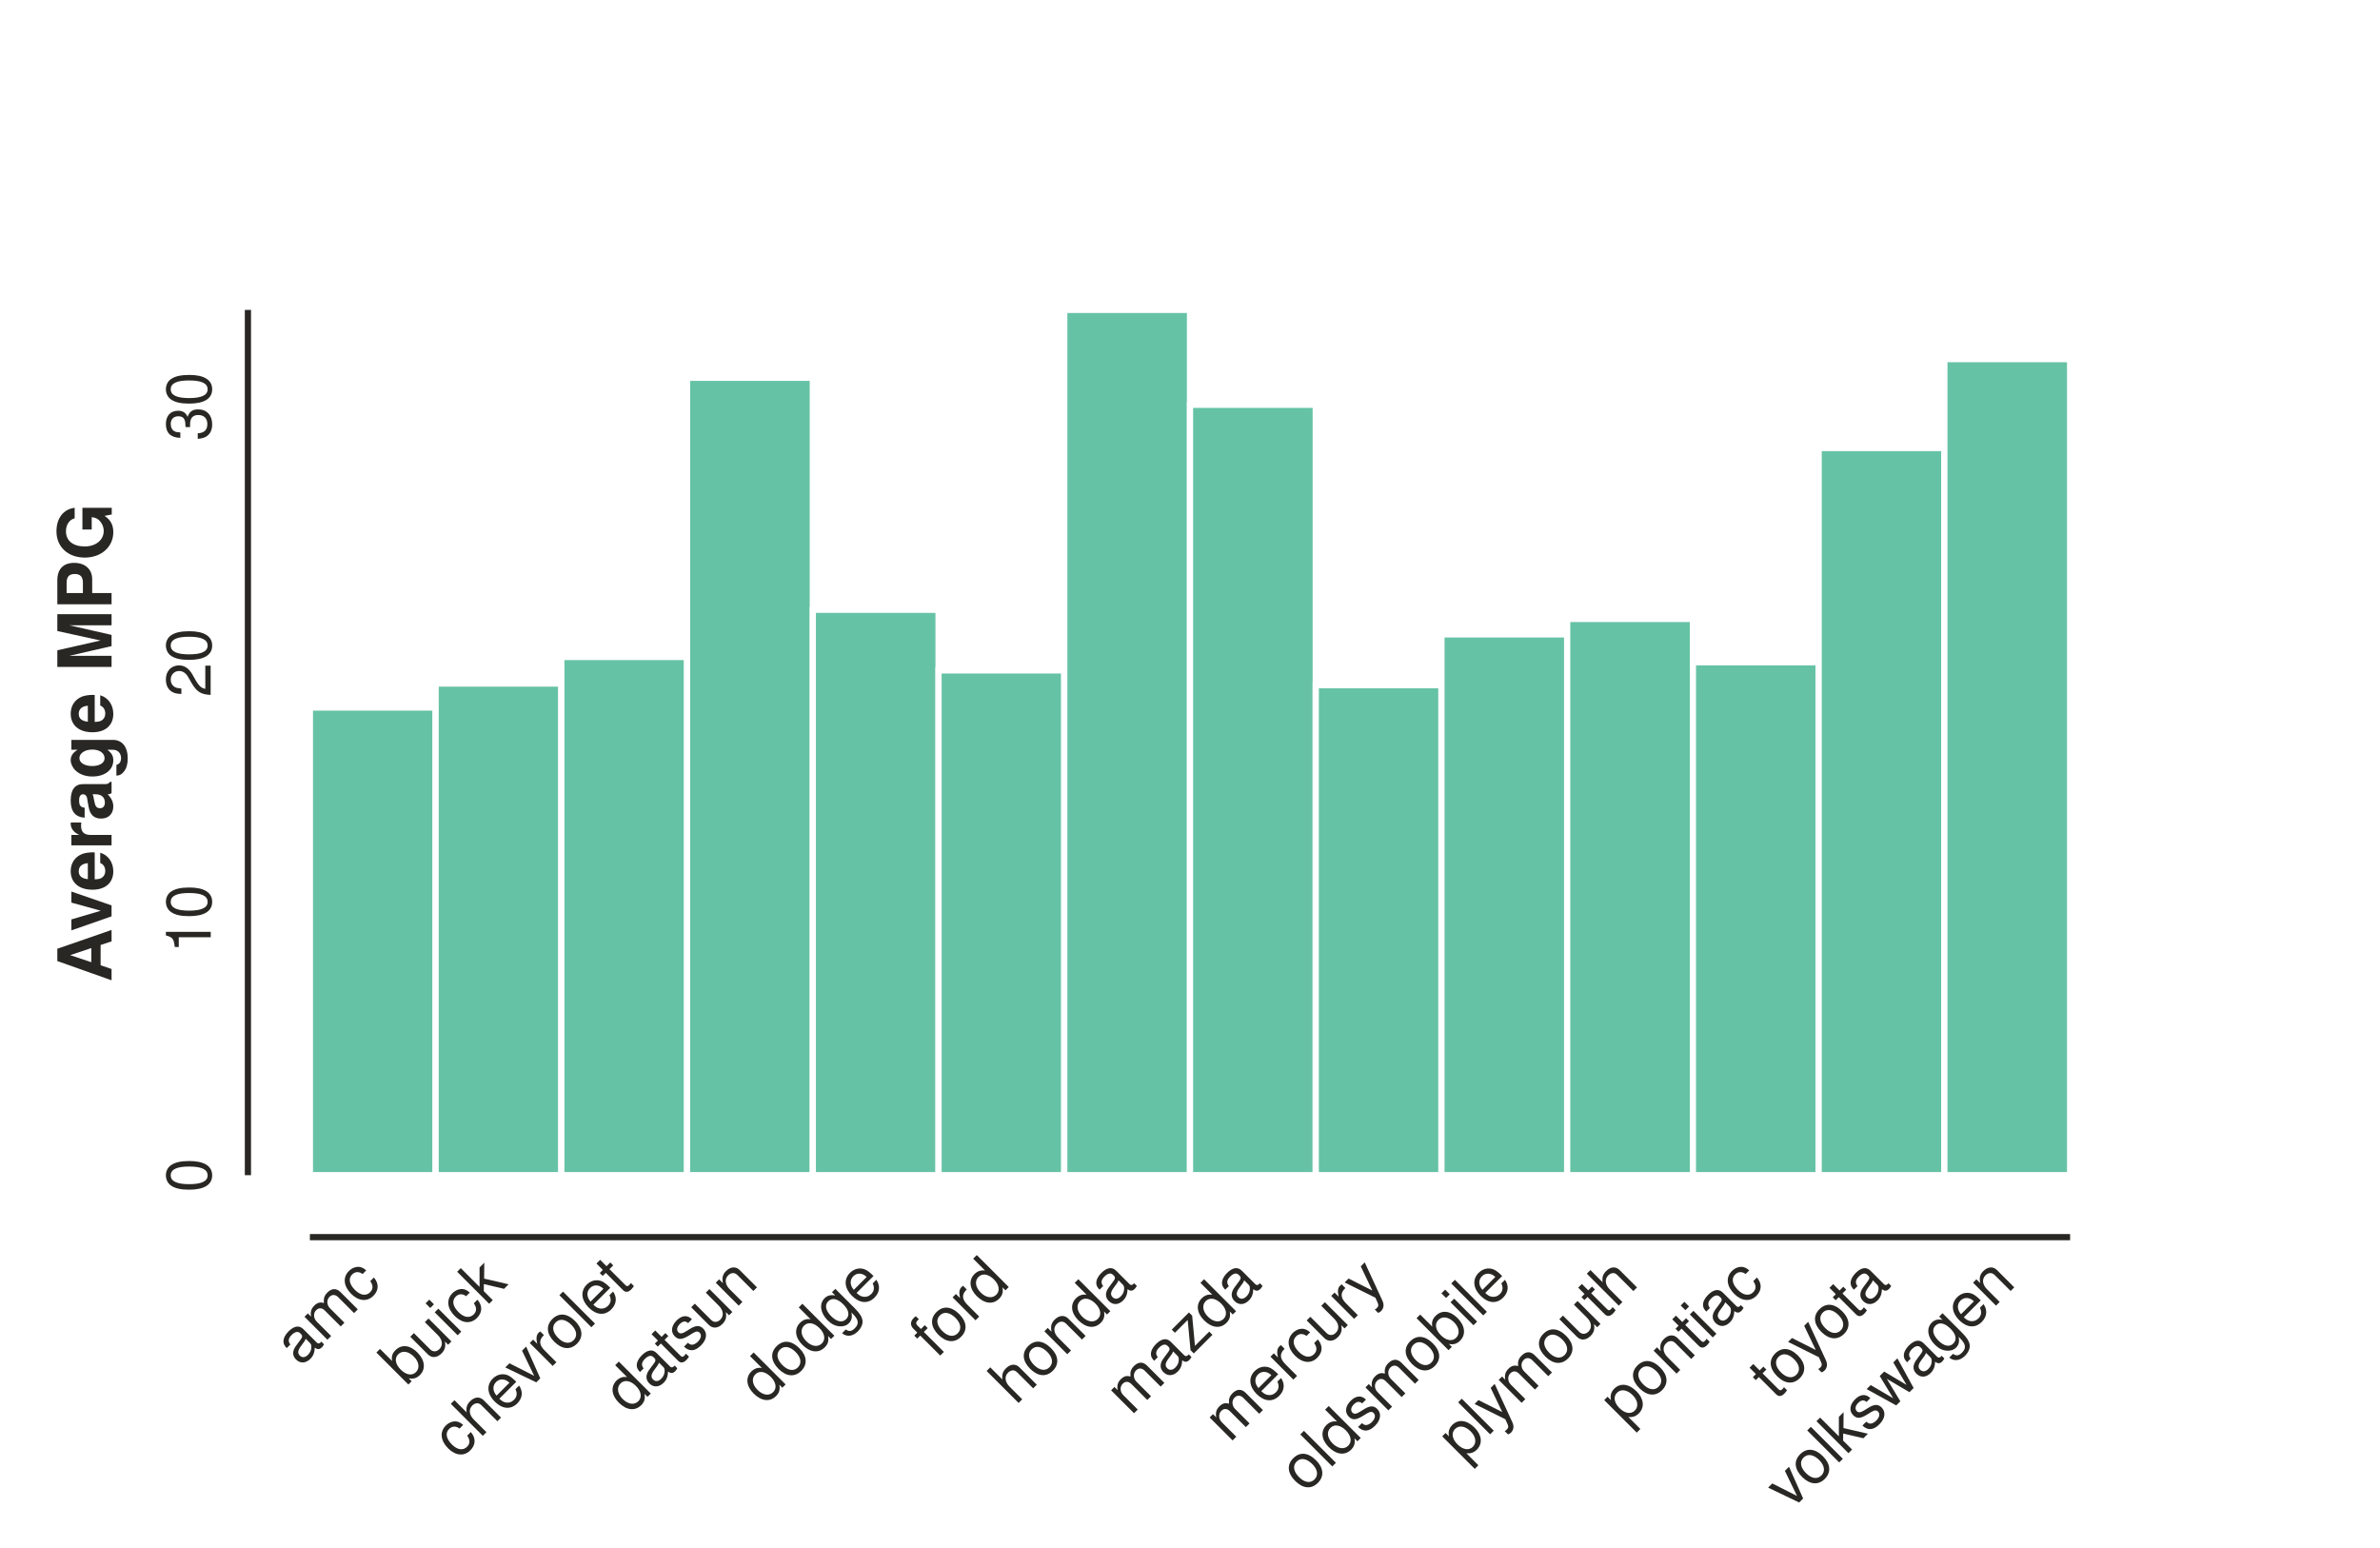
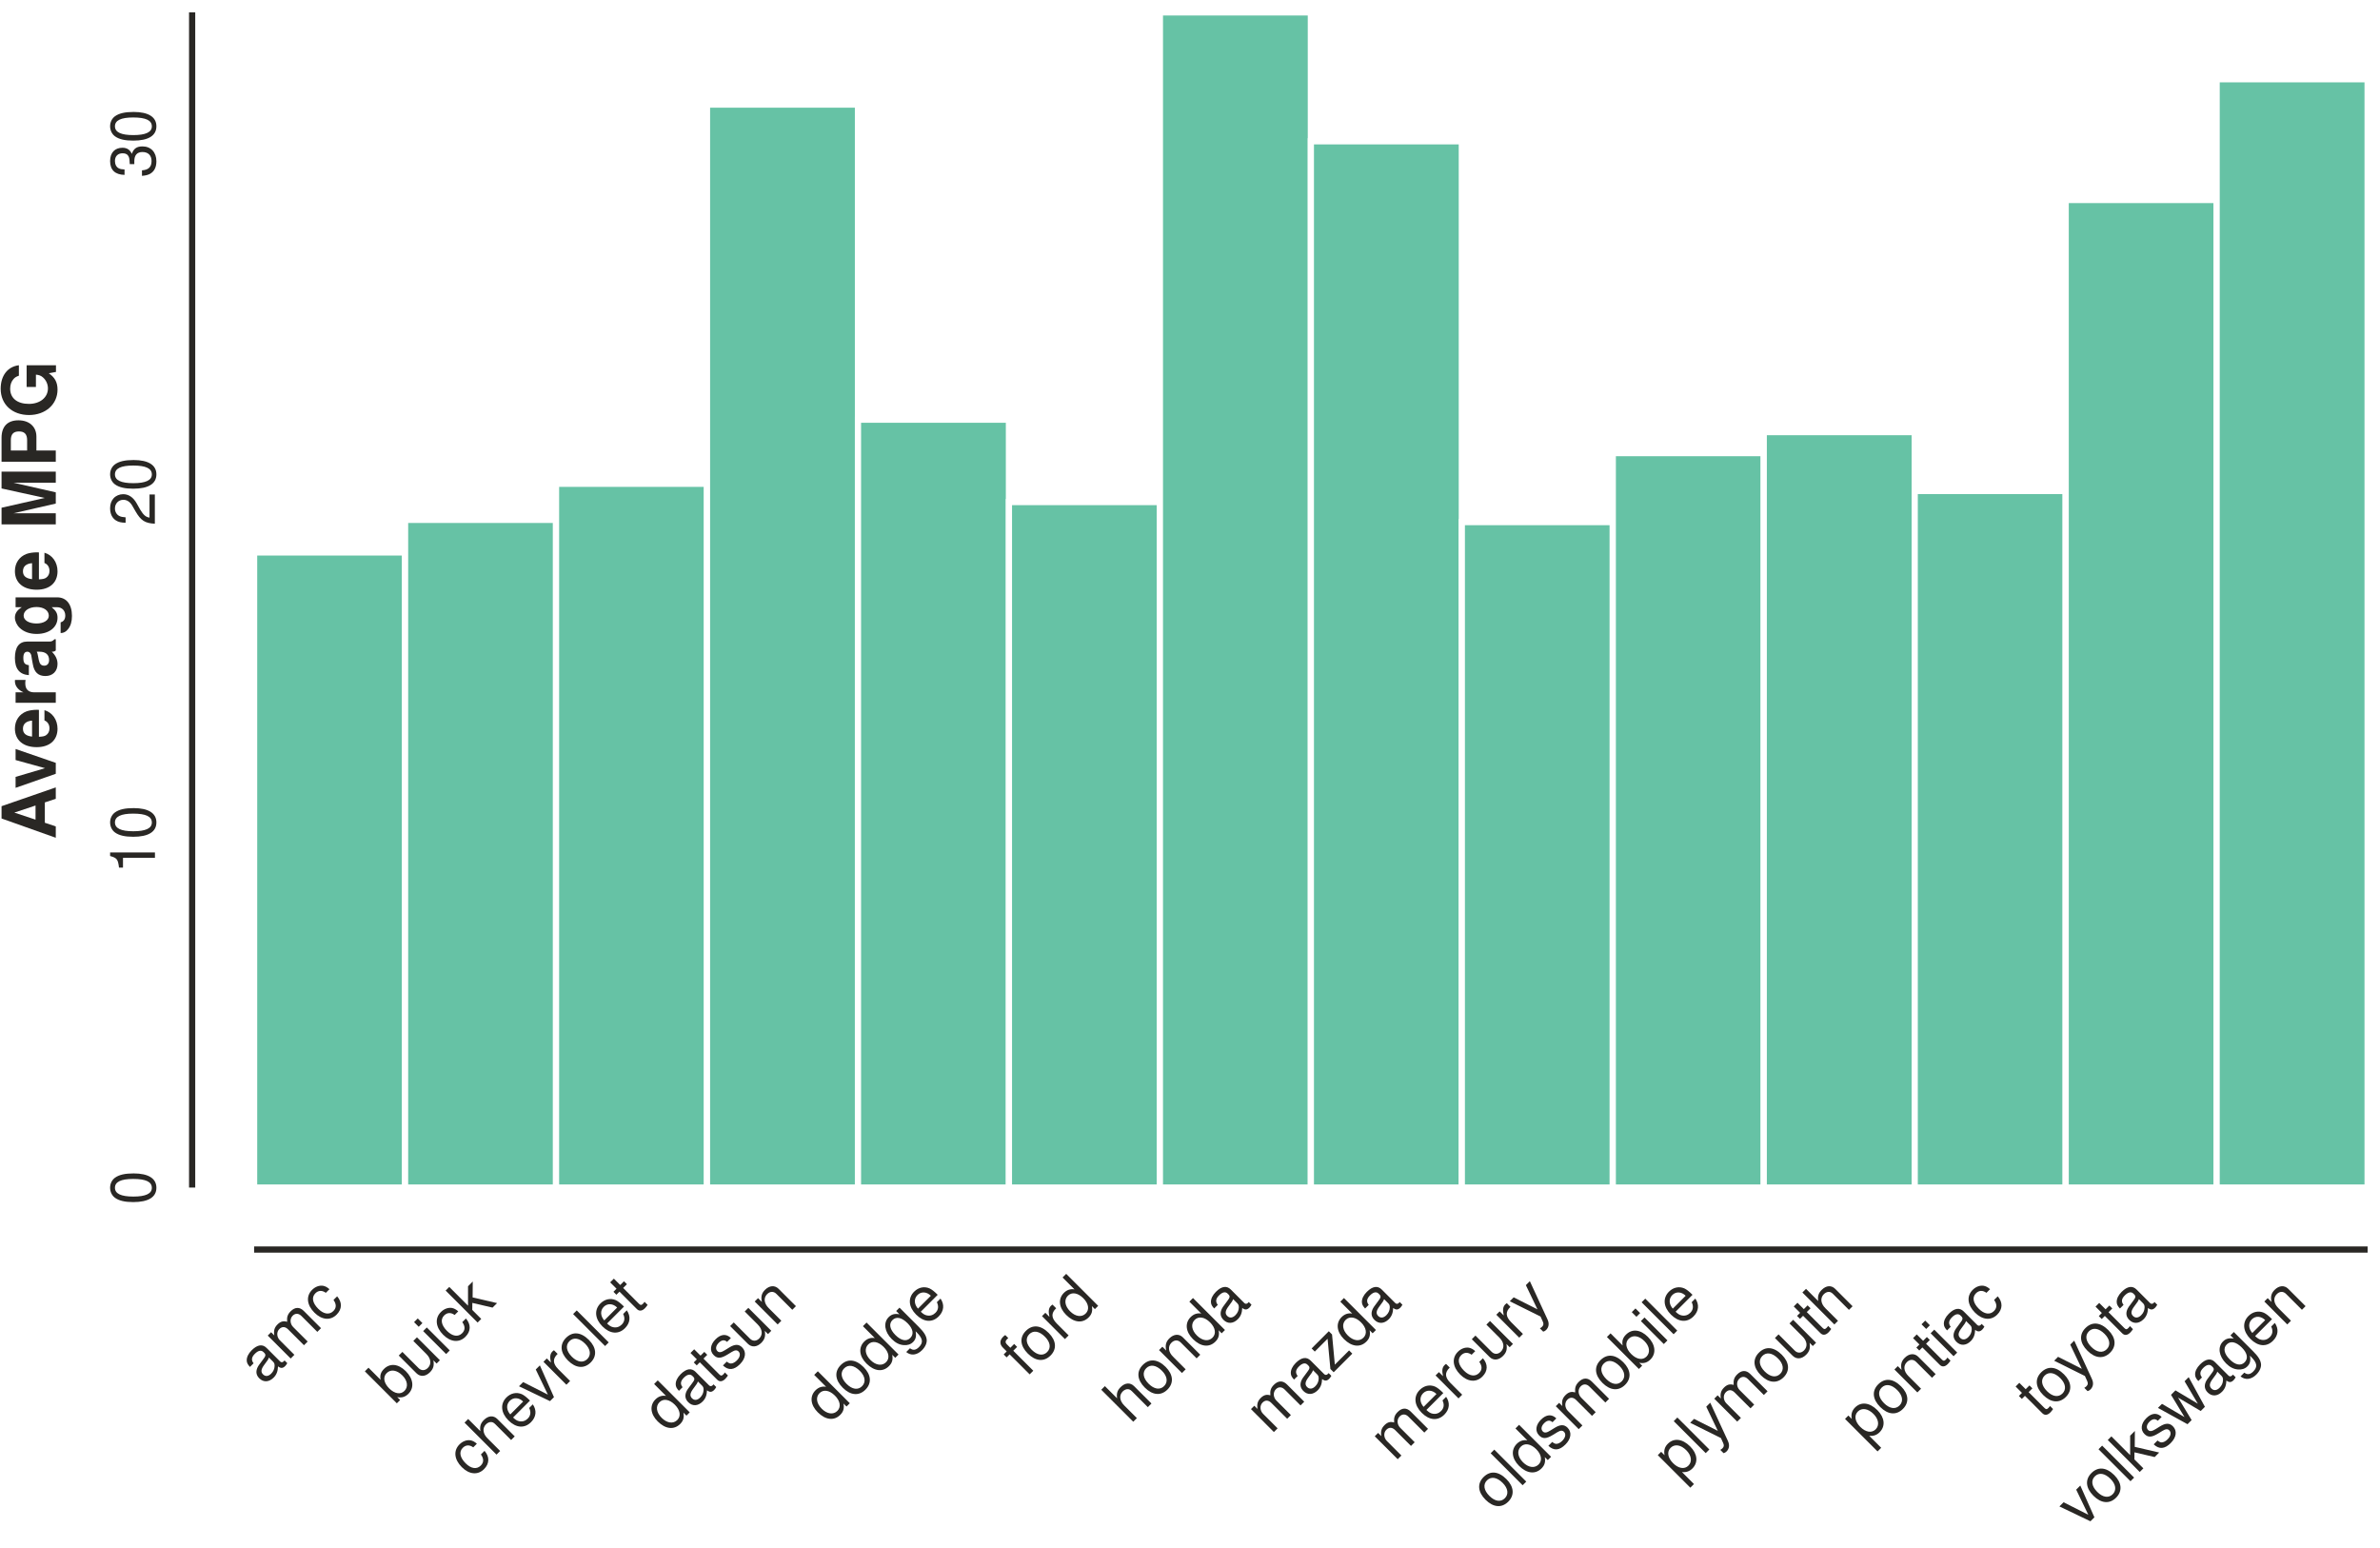
- <svg xmlns="http://www.w3.org/2000/svg" class="toyplot-canvas-Canvas" height="249.6px" id="t670228178c974d8b8aacc80a5a87fe26" preserveAspectRatio="xMidYMid meet" style="background-color:transparent;fill:rgb(16.1%,15.3%,14.1%);fill-opacity:1.0;font-family:Helvetica;font-size:12px;opacity:1.0;stroke:rgb(16.1%,15.3%,14.1%);stroke-opacity:1.0;stroke-width:1.0" viewBox="0 0 384.0 249.6" width="384.0px">
-   <g class="toyplot-coordinates-Cartesian" id="t5eea16a4a0e0405c8bce543724006c39">
-     <clipPath id="t68856af8a913488fb0c2caa17b28c38d">
-       <rect height="159.6" width="304.0" x="40.0" y="40.0" />
+ <svg xmlns="http://www.w3.org/2000/svg" class="toyplot-canvas-Canvas" height="249.6px" id="t07fb1cecbe6642edb067a8a8d7f6ab69" preserveAspectRatio="xMidYMid meet" style="background-color:transparent;fill:rgb(16.1%,15.3%,14.1%);fill-opacity:1.0;font-family:Helvetica;font-size:12px;opacity:1.0;stroke:rgb(16.1%,15.3%,14.1%);stroke-opacity:1.0;stroke-width:1.0" viewBox="0 0 384.0 249.6" width="384.0px">
+   <g class="toyplot-coordinates-Cartesian" id="teae5ef6a783447a29862f0cb3574e41a">
+     <clipPath id="tb45b39fe958f4e72bb0a6e84401dffdd">
+       <rect height="209.6" width="361.0" x="31.0" y="-8.0" />
    </clipPath>
-     <g clip-path="url(#t68856af8a913488fb0c2caa17b28c38d)">
-       <g class="toyplot-mark-BarMagnitudes" id="ta8c140691c144d9b9fcd50c39783e8b7" style="stroke:rgb(100%,100%,100%);stroke-opacity:1.0;stroke-width:1.0">
+     <g clip-path="url(#tb45b39fe958f4e72bb0a6e84401dffdd)">
+       <g class="toyplot-mark-BarMagnitudes" id="t6d22fdbae95648a58db0045455e8d96f" style="stroke:rgb(100%,100%,100%);stroke-opacity:1.0;stroke-width:1.0">
        <g class="toyplot-Series">
-           <rect class="toyplot-Datum" height="75.447" style="fill:rgb(40%,76.1%,64.7%);fill-opacity:1.0;opacity:1.0;stroke:rgb(100%,100%,100%);stroke-opacity:1.0;stroke-width:1.0" width="20.286" x="50.0" y="114.153" />
-           <rect class="toyplot-Datum" height="79.317" style="fill:rgb(40%,76.1%,64.7%);fill-opacity:1.0;opacity:1.0;stroke:rgb(100%,100%,100%);stroke-opacity:1.0;stroke-width:1.0" width="20.286" x="70.286" y="110.283" />
-           <rect class="toyplot-Datum" height="83.604" style="fill:rgb(40%,76.1%,64.7%);fill-opacity:1.0;opacity:1.0;stroke:rgb(100%,100%,100%);stroke-opacity:1.0;stroke-width:1.0" width="20.286" x="90.571" y="105.996" />
-           <rect class="toyplot-Datum" height="128.649" style="fill:rgb(40%,76.1%,64.7%);fill-opacity:1.0;opacity:1.0;stroke:rgb(100%,100%,100%);stroke-opacity:1.0;stroke-width:1.0" width="20.286" x="110.857" y="60.951" />
-           <rect class="toyplot-Datum" height="91.218" style="fill:rgb(40%,76.1%,64.7%);fill-opacity:1.0;opacity:1.0;stroke:rgb(100%,100%,100%);stroke-opacity:1.0;stroke-width:1.0" width="20.286" x="131.143" y="98.382" />
-           <rect class="toyplot-Datum" height="81.433" style="fill:rgb(40%,76.1%,64.7%);fill-opacity:1.0;opacity:1.0;stroke:rgb(100%,100%,100%);stroke-opacity:1.0;stroke-width:1.0" width="20.286" x="151.429" y="108.167" />
-           <rect class="toyplot-Datum" height="139.6" style="fill:rgb(40%,76.1%,64.7%);fill-opacity:1.0;opacity:1.0;stroke:rgb(100%,100%,100%);stroke-opacity:1.0;stroke-width:1.0" width="20.286" x="171.714" y="50.0" />
-           <rect class="toyplot-Datum" height="124.288" style="fill:rgb(40%,76.1%,64.7%);fill-opacity:1.0;opacity:1.0;stroke:rgb(100%,100%,100%);stroke-opacity:1.0;stroke-width:1.0" width="20.286" x="192.0" y="65.312" />
-           <rect class="toyplot-Datum" height="79.051" style="fill:rgb(40%,76.1%,64.7%);fill-opacity:1.0;opacity:1.0;stroke:rgb(100%,100%,100%);stroke-opacity:1.0;stroke-width:1.0" width="20.286" x="212.286" y="110.549" />
-           <rect class="toyplot-Datum" height="87.246" style="fill:rgb(40%,76.1%,64.7%);fill-opacity:1.0;opacity:1.0;stroke:rgb(100%,100%,100%);stroke-opacity:1.0;stroke-width:1.0" width="20.286" x="232.571" y="102.354" />
-           <rect class="toyplot-Datum" height="89.74" style="fill:rgb(40%,76.1%,64.7%);fill-opacity:1.0;opacity:1.0;stroke:rgb(100%,100%,100%);stroke-opacity:1.0;stroke-width:1.0" width="20.286" x="252.857" y="99.86" />
-           <rect class="toyplot-Datum" height="82.749" style="fill:rgb(40%,76.1%,64.7%);fill-opacity:1.0;opacity:1.0;stroke:rgb(100%,100%,100%);stroke-opacity:1.0;stroke-width:1.0" width="20.286" x="273.143" y="106.851" />
-           <rect class="toyplot-Datum" height="117.315" style="fill:rgb(40%,76.1%,64.7%);fill-opacity:1.0;opacity:1.0;stroke:rgb(100%,100%,100%);stroke-opacity:1.0;stroke-width:1.0" width="20.286" x="293.429" y="72.285" />
-           <rect class="toyplot-Datum" height="131.658" style="fill:rgb(40%,76.1%,64.7%);fill-opacity:1.0;opacity:1.0;stroke:rgb(100%,100%,100%);stroke-opacity:1.0;stroke-width:1.0" width="20.286" x="313.714" y="57.942" />
+           <rect class="toyplot-Datum" height="102.469" style="fill:rgb(40%,76.1%,64.7%);fill-opacity:1.0;opacity:1.0;stroke:rgb(100%,100%,100%);stroke-opacity:1.0;stroke-width:1.0" width="24.357" x="41.0" y="89.131" />
+           <rect class="toyplot-Datum" height="107.725" style="fill:rgb(40%,76.1%,64.7%);fill-opacity:1.0;opacity:1.0;stroke:rgb(100%,100%,100%);stroke-opacity:1.0;stroke-width:1.0" width="24.357" x="65.357" y="83.875" />
+           <rect class="toyplot-Datum" height="113.548" style="fill:rgb(40%,76.1%,64.7%);fill-opacity:1.0;opacity:1.0;stroke:rgb(100%,100%,100%);stroke-opacity:1.0;stroke-width:1.0" width="24.357" x="89.714" y="78.052" />
+           <rect class="toyplot-Datum" height="174.726" style="fill:rgb(40%,76.1%,64.7%);fill-opacity:1.0;opacity:1.0;stroke:rgb(100%,100%,100%);stroke-opacity:1.0;stroke-width:1.0" width="24.357" x="114.071" y="16.874" />
+           <rect class="toyplot-Datum" height="123.89" style="fill:rgb(40%,76.1%,64.7%);fill-opacity:1.0;opacity:1.0;stroke:rgb(100%,100%,100%);stroke-opacity:1.0;stroke-width:1.0" width="24.357" x="138.429" y="67.71" />
+           <rect class="toyplot-Datum" height="110.599" style="fill:rgb(40%,76.1%,64.7%);fill-opacity:1.0;opacity:1.0;stroke:rgb(100%,100%,100%);stroke-opacity:1.0;stroke-width:1.0" width="24.357" x="162.786" y="81.001" />
+           <rect class="toyplot-Datum" height="189.6" style="fill:rgb(40%,76.1%,64.7%);fill-opacity:1.0;opacity:1.0;stroke:rgb(100%,100%,100%);stroke-opacity:1.0;stroke-width:1.0" width="24.357" x="187.143" y="2.0" />
+           <rect class="toyplot-Datum" height="168.803" style="fill:rgb(40%,76.1%,64.7%);fill-opacity:1.0;opacity:1.0;stroke:rgb(100%,100%,100%);stroke-opacity:1.0;stroke-width:1.0" width="24.357" x="211.5" y="22.797" />
+           <rect class="toyplot-Datum" height="107.365" style="fill:rgb(40%,76.1%,64.7%);fill-opacity:1.0;opacity:1.0;stroke:rgb(100%,100%,100%);stroke-opacity:1.0;stroke-width:1.0" width="24.357" x="235.857" y="84.235" />
+           <rect class="toyplot-Datum" height="118.495" style="fill:rgb(40%,76.1%,64.7%);fill-opacity:1.0;opacity:1.0;stroke:rgb(100%,100%,100%);stroke-opacity:1.0;stroke-width:1.0" width="24.357" x="260.214" y="73.105" />
+           <rect class="toyplot-Datum" height="121.882" style="fill:rgb(40%,76.1%,64.7%);fill-opacity:1.0;opacity:1.0;stroke:rgb(100%,100%,100%);stroke-opacity:1.0;stroke-width:1.0" width="24.357" x="284.571" y="69.718" />
+           <rect class="toyplot-Datum" height="112.387" style="fill:rgb(40%,76.1%,64.7%);fill-opacity:1.0;opacity:1.0;stroke:rgb(100%,100%,100%);stroke-opacity:1.0;stroke-width:1.0" width="24.357" x="308.929" y="79.213" />
+           <rect class="toyplot-Datum" height="159.333" style="fill:rgb(40%,76.1%,64.7%);fill-opacity:1.0;opacity:1.0;stroke:rgb(100%,100%,100%);stroke-opacity:1.0;stroke-width:1.0" width="24.357" x="333.286" y="32.267" />
+           <rect class="toyplot-Datum" height="178.814" style="fill:rgb(40%,76.1%,64.7%);fill-opacity:1.0;opacity:1.0;stroke:rgb(100%,100%,100%);stroke-opacity:1.0;stroke-width:1.0" width="24.357" x="357.643" y="12.786" />
        </g>
      </g>
    </g>
-     <g class="toyplot-coordinates-Axis" id="tcb41e5843a3b4e1b82a51bb8e569ff52" transform="translate(50.0,189.6)translate(0,10.0)">
-       <line style="" x1="0" x2="284.0" y1="0" y2="0" />
+     <g class="toyplot-coordinates-Axis" id="t5142e2871c8e4dc1aff7007983b63ca0" transform="translate(41.0,191.6)translate(0,10.0)">
+       <line style="" x1="0" x2="341.0" y1="0" y2="0" />
      <g>
-         <text style="dominant-baseline:central;font-size:10px;font-weight:normal;stroke:none;text-anchor:end" transform="translate(10.14286,6)rotate(-45)">
-           <tspan style="dominant-baseline:inherit">amc</tspan>
+         <text style="font-weight:normal;stroke:none;text-anchor:end" transform="translate(12.17857,6)rotate(-45)translate(0,3.75)">
+           <tspan style="font-size:10.0px">amc</tspan>
        </text>
-         <text style="dominant-baseline:central;font-size:10px;font-weight:normal;stroke:none;text-anchor:end" transform="translate(30.42857,6)rotate(-45)">
-           <tspan style="dominant-baseline:inherit">buick</tspan>
+         <text style="font-weight:normal;stroke:none;text-anchor:end" transform="translate(36.53571,6)rotate(-45)translate(0,3.75)">
+           <tspan style="font-size:10.0px">buick</tspan>
        </text>
-         <text style="dominant-baseline:central;font-size:10px;font-weight:normal;stroke:none;text-anchor:end" transform="translate(50.71429,6)rotate(-45)">
-           <tspan style="dominant-baseline:inherit">chevrolet</tspan>
+         <text style="font-weight:normal;stroke:none;text-anchor:end" transform="translate(60.89286,6)rotate(-45)translate(0,3.75)">
+           <tspan style="font-size:10.0px">chevrolet</tspan>
        </text>
-         <text style="dominant-baseline:central;font-size:10px;font-weight:normal;stroke:none;text-anchor:end" transform="translate(71.0,6)rotate(-45)">
-           <tspan style="dominant-baseline:inherit">datsun</tspan>
+         <text style="font-weight:normal;stroke:none;text-anchor:end" transform="translate(85.25,6)rotate(-45)translate(0,3.75)">
+           <tspan style="font-size:10.0px">datsun</tspan>
        </text>
-         <text style="dominant-baseline:central;font-size:10px;font-weight:normal;stroke:none;text-anchor:end" transform="translate(91.28571,6)rotate(-45)">
-           <tspan style="dominant-baseline:inherit">dodge</tspan>
+         <text style="font-weight:normal;stroke:none;text-anchor:end" transform="translate(109.6071,6)rotate(-45)translate(0,3.75)">
+           <tspan style="font-size:10.0px">dodge</tspan>
        </text>
-         <text style="dominant-baseline:central;font-size:10px;font-weight:normal;stroke:none;text-anchor:end" transform="translate(111.5714,6)rotate(-45)">
-           <tspan style="dominant-baseline:inherit">ford</tspan>
+         <text style="font-weight:normal;stroke:none;text-anchor:end" transform="translate(133.9643,6)rotate(-45)translate(0,3.75)">
+           <tspan style="font-size:10.0px">ford</tspan>
        </text>
-         <text style="dominant-baseline:central;font-size:10px;font-weight:normal;stroke:none;text-anchor:end" transform="translate(131.8571,6)rotate(-45)">
-           <tspan style="dominant-baseline:inherit">honda</tspan>
+         <text style="font-weight:normal;stroke:none;text-anchor:end" transform="translate(158.3214,6)rotate(-45)translate(0,3.75)">
+           <tspan style="font-size:10.0px">honda</tspan>
        </text>
-         <text style="dominant-baseline:central;font-size:10px;font-weight:normal;stroke:none;text-anchor:end" transform="translate(152.1429,6)rotate(-45)">
-           <tspan style="dominant-baseline:inherit">mazda</tspan>
+         <text style="font-weight:normal;stroke:none;text-anchor:end" transform="translate(182.6786,6)rotate(-45)translate(0,3.75)">
+           <tspan style="font-size:10.0px">mazda</tspan>
        </text>
-         <text style="dominant-baseline:central;font-size:10px;font-weight:normal;stroke:none;text-anchor:end" transform="translate(172.4286,6)rotate(-45)">
-           <tspan style="dominant-baseline:inherit">mercury</tspan>
+         <text style="font-weight:normal;stroke:none;text-anchor:end" transform="translate(207.0357,6)rotate(-45)translate(0,3.75)">
+           <tspan style="font-size:10.0px">mercury</tspan>
        </text>
-         <text style="dominant-baseline:central;font-size:10px;font-weight:normal;stroke:none;text-anchor:end" transform="translate(192.7143,6)rotate(-45)">
-           <tspan style="dominant-baseline:inherit">oldsmobile</tspan>
+         <text style="font-weight:normal;stroke:none;text-anchor:end" transform="translate(231.3929,6)rotate(-45)translate(0,3.75)">
+           <tspan style="font-size:10.0px">oldsmobile</tspan>
        </text>
-         <text style="dominant-baseline:central;font-size:10px;font-weight:normal;stroke:none;text-anchor:end" transform="translate(213.0,6)rotate(-45)">
-           <tspan style="dominant-baseline:inherit">plymouth</tspan>
+         <text style="font-weight:normal;stroke:none;text-anchor:end" transform="translate(255.75,6)rotate(-45)translate(0,3.75)">
+           <tspan style="font-size:10.0px">plymouth</tspan>
        </text>
-         <text style="dominant-baseline:central;font-size:10px;font-weight:normal;stroke:none;text-anchor:end" transform="translate(233.2857,6)rotate(-45)">
-           <tspan style="dominant-baseline:inherit">pontiac</tspan>
+         <text style="font-weight:normal;stroke:none;text-anchor:end" transform="translate(280.1071,6)rotate(-45)translate(0,3.75)">
+           <tspan style="font-size:10.0px">pontiac</tspan>
        </text>
-         <text style="dominant-baseline:central;font-size:10px;font-weight:normal;stroke:none;text-anchor:end" transform="translate(253.5714,6)rotate(-45)">
-           <tspan style="dominant-baseline:inherit">toyota</tspan>
+         <text style="font-weight:normal;stroke:none;text-anchor:end" transform="translate(304.4643,6)rotate(-45)translate(0,3.75)">
+           <tspan style="font-size:10.0px">toyota</tspan>
        </text>
-         <text style="dominant-baseline:central;font-size:10px;font-weight:normal;stroke:none;text-anchor:end" transform="translate(273.8571,6)rotate(-45)">
-           <tspan style="dominant-baseline:inherit">volkswagen</tspan>
+         <text style="font-weight:normal;stroke:none;text-anchor:end" transform="translate(328.8214,6)rotate(-45)translate(0,3.75)">
+           <tspan style="font-size:10.0px">volkswagen</tspan>
        </text>
      </g>
      <g class="toyplot-coordinates-Axis-coordinates" style="visibility:hidden" transform="">
        <line style="stroke:rgb(43.9%,50.2%,56.5%);stroke-opacity:1.0;stroke-width:1.0" x1="0" x2="0" y1="-3.0" y2="4.5" />
        <text style="alignment-baseline:alphabetic;fill:rgb(43.9%,50.2%,56.5%);fill-opacity:1.0;font-size:10px;font-weight:normal;stroke:none;text-anchor:middle" x="0" y="-6" />
      </g>
    </g>
-     <g class="toyplot-coordinates-Axis" id="ta664528e8bee48c4ab00b2c63951bcd4" transform="translate(50.0,189.6)rotate(-90.0)translate(0,-10.0)">
-       <line style="" x1="0" x2="139.6" y1="0" y2="0" />
+     <g class="toyplot-coordinates-Axis" id="t53596ad929c241a78c11d88800240fd1" transform="translate(41.0,191.6)rotate(-90.0)translate(0,-10.0)">
+       <line style="" x1="0" x2="189.6" y1="0" y2="0" />
      <g>
-         <text style="dominant-baseline:alphabetic;font-size:10px;font-weight:normal;stroke:none;text-anchor:middle" transform="translate(0.0,-6)">
-           <tspan style="dominant-baseline:inherit">0</tspan>
+         <text style="font-weight:normal;stroke:none;text-anchor:middle" transform="translate(0.0,-6)">
+           <tspan style="font-size:10.0px">0</tspan>
        </text>
-         <text style="dominant-baseline:alphabetic;font-size:10px;font-weight:normal;stroke:none;text-anchor:middle" transform="translate(41.34883,-6)">
-           <tspan style="dominant-baseline:inherit">10</tspan>
+         <text style="font-weight:normal;stroke:none;text-anchor:middle" transform="translate(56.15858,-6)">
+           <tspan style="font-size:10.0px">10</tspan>
        </text>
-         <text style="dominant-baseline:alphabetic;font-size:10px;font-weight:normal;stroke:none;text-anchor:middle" transform="translate(82.69765,-6)">
-           <tspan style="dominant-baseline:inherit">20</tspan>
+         <text style="font-weight:normal;stroke:none;text-anchor:middle" transform="translate(112.3172,-6)">
+           <tspan style="font-size:10.0px">20</tspan>
        </text>
-         <text style="dominant-baseline:alphabetic;font-size:10px;font-weight:normal;stroke:none;text-anchor:middle" transform="translate(124.0465,-6)">
-           <tspan style="dominant-baseline:inherit">30</tspan>
+         <text style="font-weight:normal;stroke:none;text-anchor:middle" transform="translate(168.4757,-6)">
+           <tspan style="font-size:10.0px">30</tspan>
        </text>
      </g>
-       <text style="dominant-baseline:alphabetic;font-size:12px;font-weight:bold;stroke:none;text-anchor:middle" transform="translate(69.8,-22)">
-         <tspan style="dominant-baseline:inherit">Average MPG</tspan>
+       <text style="font-weight:bold;stroke:none;text-anchor:middle" transform="translate(94.8,-22)">
+         <tspan style="font-size:12.0px">Average MPG</tspan>
      </text>
      <g class="toyplot-coordinates-Axis-coordinates" style="visibility:hidden" transform="">
        <line style="stroke:rgb(43.9%,50.2%,56.5%);stroke-opacity:1.0;stroke-width:1.0" x1="0" x2="0" y1="3.0" y2="-4.5" />
        <text style="alignment-baseline:hanging;fill:rgb(43.9%,50.2%,56.5%);fill-opacity:1.0;font-size:10px;font-weight:normal;stroke:none;text-anchor:middle" x="0" y="6" />
      </g>
    </g>
  </g>
</svg>
